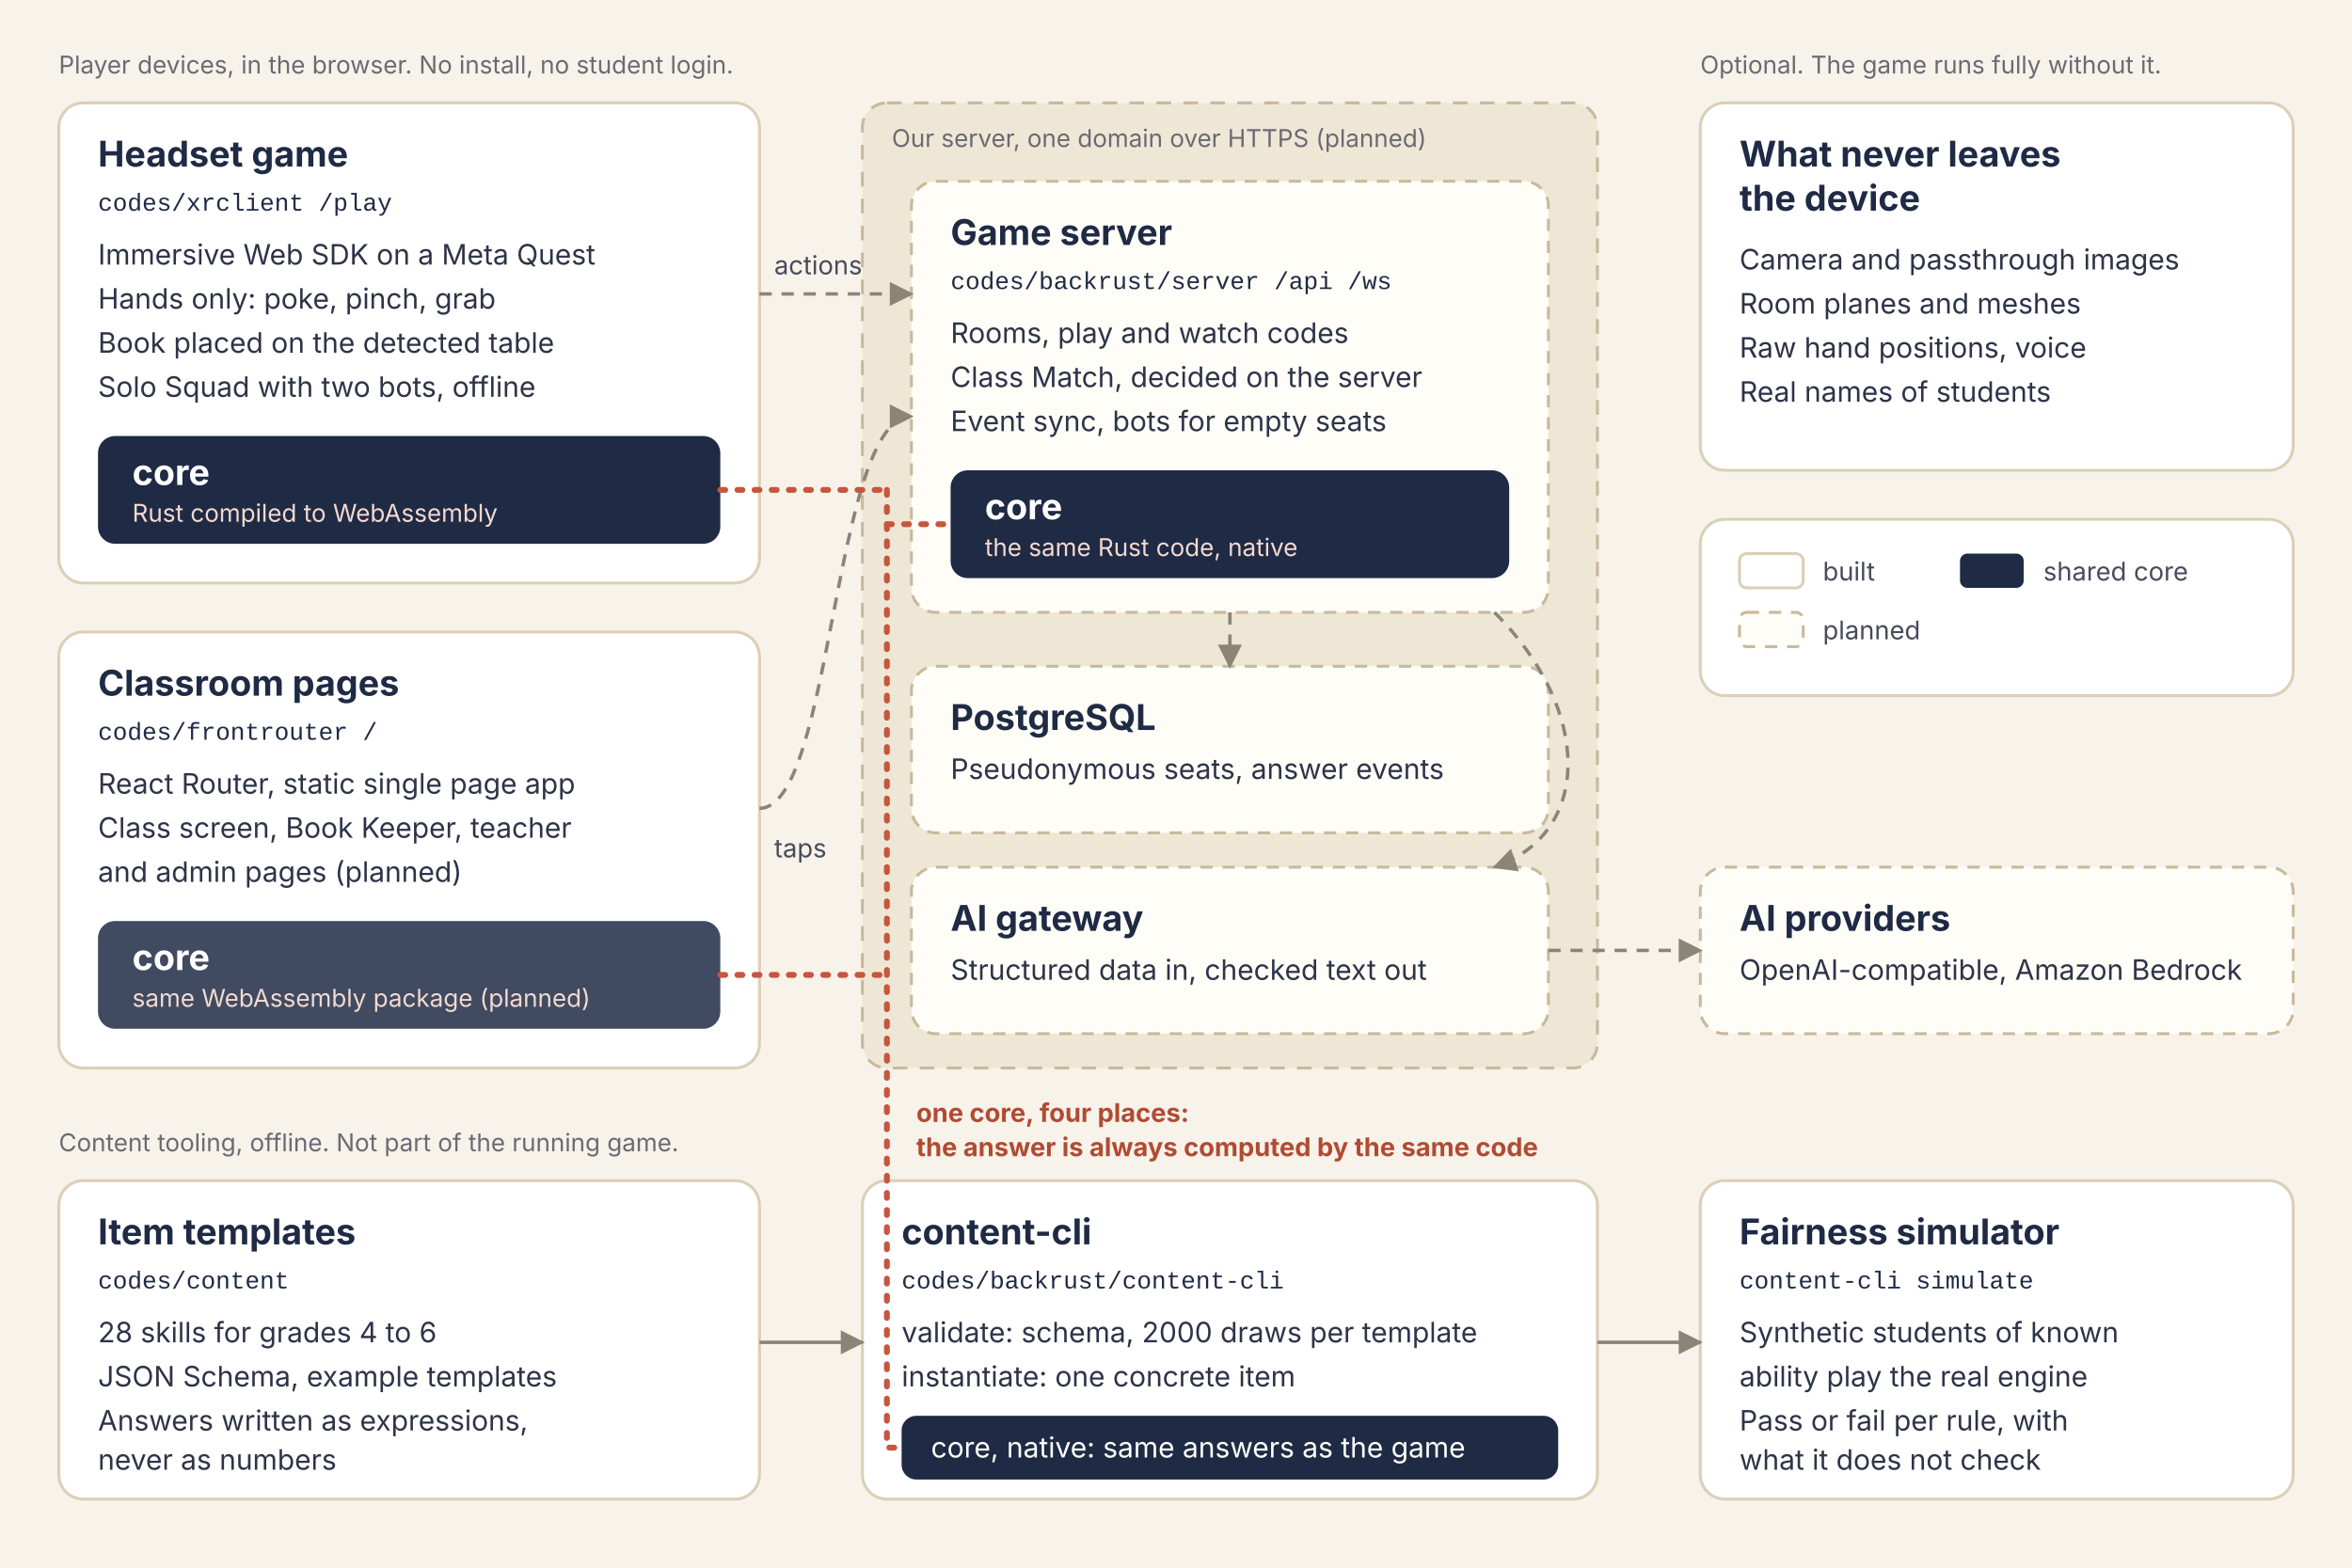
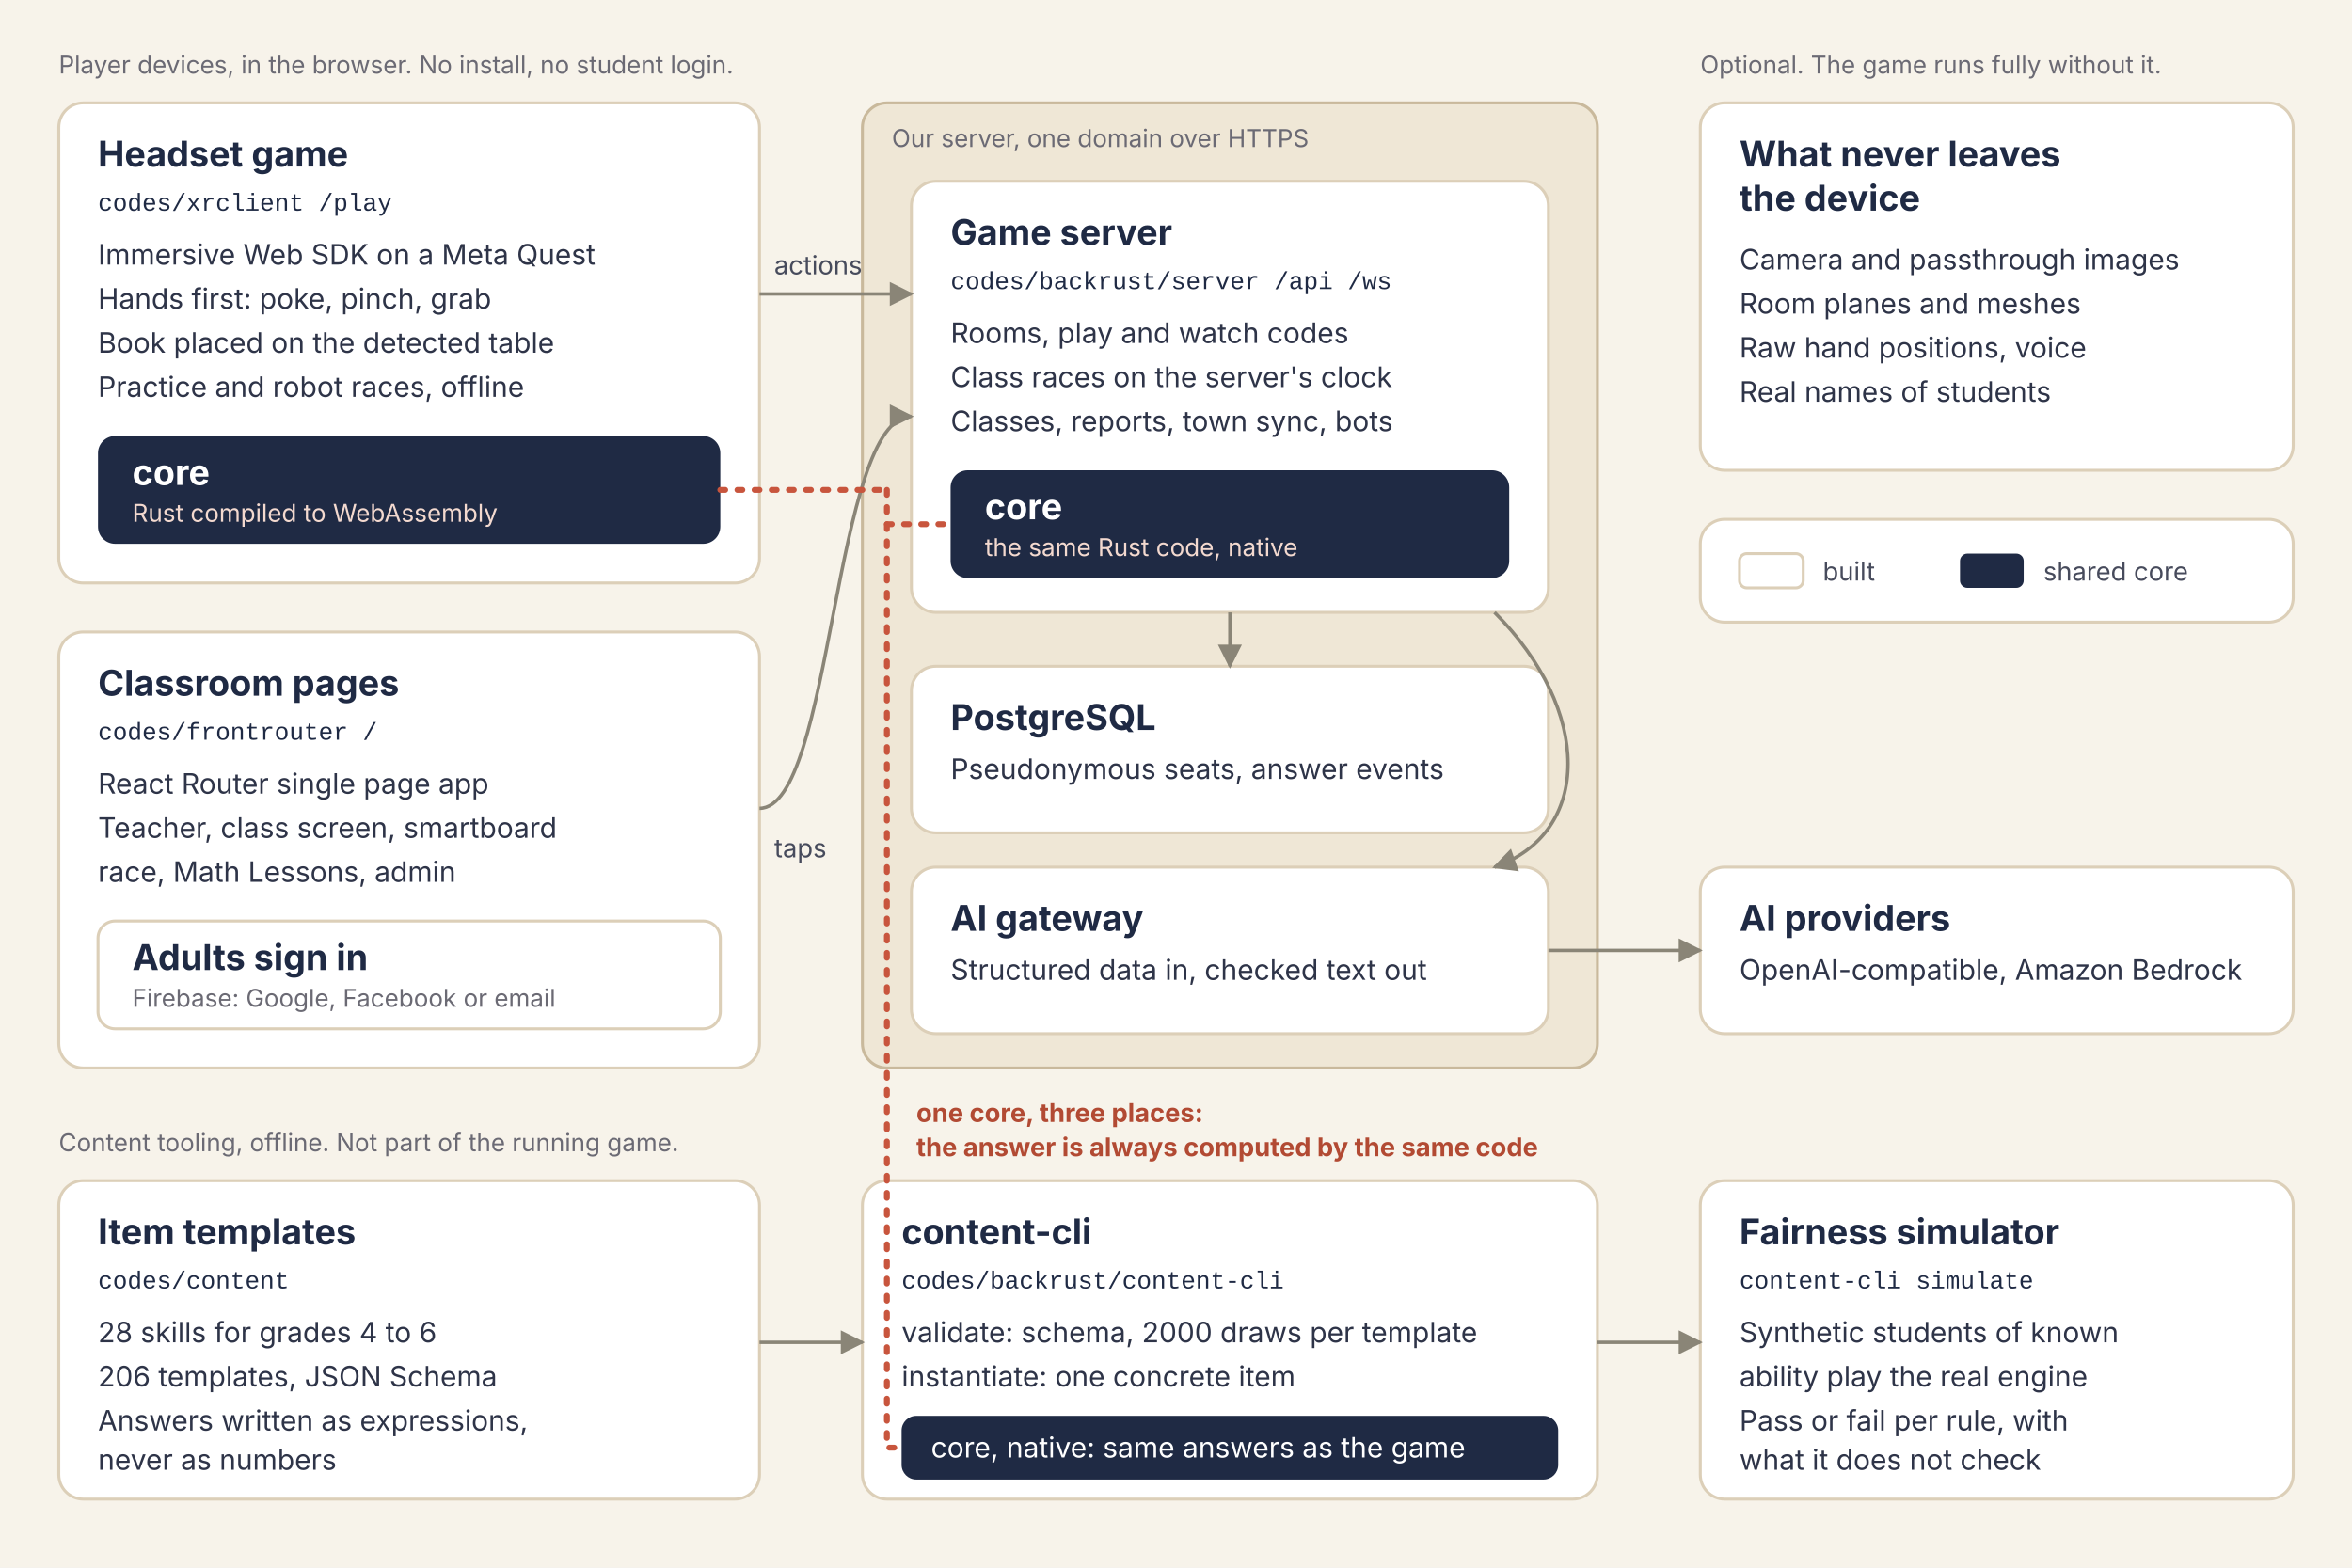
<svg xmlns="http://www.w3.org/2000/svg" viewBox="0 0 960 640" width="960" height="640" role="img" aria-labelledby="title desc">
  <defs>
    <style>
      .b   { font-family: Inter, "Segoe UI", system-ui, sans-serif; font-size: 11.5px; fill: #2e3448; }
      .h   { font-family: Inter, "Segoe UI", system-ui, sans-serif; font-size: 14.5px; font-weight: 650; fill: #1f2a44; }
      .s   { font-family: Inter, "Segoe UI", system-ui, sans-serif; font-size: 10px; fill: #6b6a74; }
      .lbl { font-family: Inter, "Segoe UI", system-ui, sans-serif; font-size: 10.5px; fill: #474b5c; }
      .lblk{ font-family: Inter, "Segoe UI", system-ui, sans-serif; font-size: 10.5px; font-weight: 650; fill: #b24a33; }
      .m   { font-family: "SFMono-Regular", Consolas, "Liberation Mono", monospace; font-size: 10px; fill: #1f2a44; }
      .on-dark      { fill: #ffffff; }
      .on-dark-soft { fill: #f3d9cf; }
      .box  { fill: #ffffff; stroke: #dccfb8; stroke-width: 1.2; }
-       .plan { fill: #fffdf8; stroke: #c9b99c; stroke-width: 1.2; stroke-dasharray: 5 4; }
+       .plan { fill: #ffffff; stroke: #dccfb8; stroke-width: 1.2; }
      .arr  { stroke: #8a8577; stroke-width: 1.4; fill: none; }
-       .arrp { stroke: #8a8577; stroke-width: 1.4; fill: none; stroke-dasharray: 5 4; }
+       .arrp { stroke: #8a8577; stroke-width: 1.4; fill: none; }
      .arrk { stroke: #c8553d; stroke-width: 2.4; fill: none; stroke-dasharray: 2 5; stroke-linecap: round; }
    </style>
    <marker id="a" viewBox="0 0 10 10" refX="9" refY="5" markerWidth="7" markerHeight="7" orient="auto-start-reverse">
      <path d="M 0 0 L 10 5 L 0 10 z" fill="#8a8577" />
    </marker>
  </defs>
  <rect width="960" height="640" fill="#f7f3ea" />
  <text class="s" x="24" y="30">Player devices, in the browser. No install, no student login.</text>
  <rect class="box" x="24" y="42" width="286" height="196" rx="10" />
  <text class="h" x="40" y="68">Headset game</text>
  <text class="m" x="40" y="86">codes/xrclient  /play</text>
  <text class="b" x="40" y="108">Immersive Web SDK on a Meta Quest</text>
-   <text class="b" x="40" y="126">Hands only: poke, pinch, grab</text>
+   <text class="b" x="40" y="126">Hands first: poke, pinch, grab</text>
  <text class="b" x="40" y="144">Book placed on the detected table</text>
-   <text class="b" x="40" y="162">Solo Squad with two bots, offline</text>
+   <text class="b" x="40" y="162">Practice and robot races, offline</text>
  <rect x="40" y="178" width="254" height="44" rx="7" fill="#1f2a44" />
  <text class="h on-dark" x="54" y="198">core</text>
  <text class="s on-dark-soft" x="54" y="213">Rust compiled to WebAssembly</text>
  <rect class="box" x="24" y="258" width="286" height="178" rx="10" />
  <text class="h" x="40" y="284">Classroom pages</text>
  <text class="m" x="40" y="302">codes/frontrouter  /</text>
-   <text class="b" x="40" y="324">React Router, static single page app</text>
-   <text class="b" x="40" y="342">Class screen, Book Keeper, teacher</text>
-   <text class="b" x="40" y="360">and admin pages (planned)</text>
-   <rect x="40" y="376" width="254" height="44" rx="7" fill="#1f2a44" opacity="0.85" />
-   <text class="h on-dark" x="54" y="396">core</text>
-   <text class="s on-dark-soft" x="54" y="411">same WebAssembly package (planned)</text>
-   <rect x="352" y="42" width="300" height="394" rx="10" fill="#efe7d6" stroke="#c9b99c" stroke-width="1.2" stroke-dasharray="6 5" />
-   <text class="s" x="364" y="60">Our server, one domain over HTTPS (planned)</text>
+   <text class="b" x="40" y="324">React Router single page app</text>
+   <text class="b" x="40" y="342">Teacher, class screen, smartboard</text>
+   <text class="b" x="40" y="360">race, Math Lessons, admin</text>
+   <rect class="box" x="40" y="376" width="254" height="44" rx="7" />
+   <text class="h" x="54" y="396">Adults sign in</text>
+   <text class="s" x="54" y="411">Firebase: Google, Facebook or email</text>
+   <rect x="352" y="42" width="300" height="394" rx="10" fill="#efe7d6" stroke="#c9b99c" stroke-width="1.2" />
+   <text class="s" x="364" y="60">Our server, one domain over HTTPS</text>
  <rect class="plan" x="372" y="74" width="260" height="176" rx="10" />
  <text class="h" x="388" y="100">Game server</text>
  <text class="m" x="388" y="118">codes/backrust/server  /api  /ws</text>
  <text class="b" x="388" y="140">Rooms, play and watch codes</text>
-   <text class="b" x="388" y="158">Class Match, decided on the server</text>
-   <text class="b" x="388" y="176">Event sync, bots for empty seats</text>
+   <text class="b" x="388" y="158">Class races on the server's clock</text>
+   <text class="b" x="388" y="176">Classes, reports, town sync, bots</text>
  <rect x="388" y="192" width="228" height="44" rx="7" fill="#1f2a44" />
  <text class="h on-dark" x="402" y="212">core</text>
  <text class="s on-dark-soft" x="402" y="227">the same Rust code, native</text>
  <rect class="plan" x="372" y="272" width="260" height="68" rx="10" />
  <text class="h" x="388" y="298">PostgreSQL</text>
  <text class="b" x="388" y="318">Pseudonymous seats, answer events</text>
  <rect class="plan" x="372" y="354" width="260" height="68" rx="10" />
  <text class="h" x="388" y="380">AI gateway</text>
  <text class="b" x="388" y="400">Structured data in, checked text out</text>
  <text class="s" x="694" y="30">Optional. The game runs fully without it.</text>
  <rect class="plan" x="694" y="354" width="242" height="68" rx="10" />
  <text class="h" x="710" y="380">AI providers</text>
  <text class="b" x="710" y="400">OpenAI-compatible, Amazon Bedrock</text>
  <rect class="box" x="694" y="42" width="242" height="150" rx="10" />
  <text class="h" x="710" y="68">What never leaves</text>
  <text class="h" x="710" y="86">the device</text>
  <text class="b" x="710" y="110">Camera and passthrough images</text>
  <text class="b" x="710" y="128">Room planes and meshes</text>
  <text class="b" x="710" y="146">Raw hand positions, voice</text>
  <text class="b" x="710" y="164">Real names of students</text>
  <path class="arrp" marker-end="url(#a)" d="M 310 120 L 372 120" />
  <text class="lbl" x="316" y="112">actions</text>
  <path class="arrp" marker-end="url(#a)" d="M 310 330 C 340 330 340 170 372 170" />
  <text class="lbl" x="316" y="350">taps</text>
  <path class="arrp" marker-end="url(#a)" d="M 502 250 L 502 272" />
  <path class="arrp" marker-end="url(#a)" d="M 632 388 L 694 388" />
  <path class="arrp" marker-end="url(#a)" d="M 610 250 C 650 290 650 340 610 354" />
  <text class="s" x="24" y="470">Content tooling, offline. Not part of the running game.</text>
  <rect class="box" x="24" y="482" width="286" height="130" rx="10" />
  <text class="h" x="40" y="508">Item templates</text>
  <text class="m" x="40" y="526">codes/content</text>
  <text class="b" x="40" y="548">28 skills for grades 4 to 6</text>
-   <text class="b" x="40" y="566">JSON Schema, example templates</text>
+   <text class="b" x="40" y="566">206 templates, JSON Schema</text>
  <text class="b" x="40" y="584">Answers written as expressions,</text>
  <text class="b" x="40" y="600">never as numbers</text>
  <rect class="box" x="352" y="482" width="300" height="130" rx="10" />
  <text class="h" x="368" y="508">content-cli</text>
  <text class="m" x="368" y="526">codes/backrust/content-cli</text>
  <text class="b" x="368" y="548">validate: schema, 2000 draws per template</text>
  <text class="b" x="368" y="566">instantiate: one concrete item</text>
  <rect x="368" y="578" width="268" height="26" rx="6" fill="#1f2a44" />
  <text class="b on-dark" x="380" y="595">core, native: same answers as the game</text>
  <rect class="box" x="694" y="482" width="242" height="130" rx="10" />
  <text class="h" x="710" y="508">Fairness simulator</text>
  <text class="m" x="710" y="526">content-cli simulate</text>
  <text class="b" x="710" y="548">Synthetic students of known</text>
  <text class="b" x="710" y="566">ability play the real engine</text>
  <text class="b" x="710" y="584">Pass or fail per rule, with</text>
  <text class="b" x="710" y="600">what it does not check</text>
  <path class="arr" marker-end="url(#a)" d="M 310 548 L 352 548" />
  <path class="arr" marker-end="url(#a)" d="M 652 548 L 694 548" />
  <path class="arrk" d="M 294 200 L 362 200" />
-   <path class="arrk" d="M 294 398 L 362 398" />
  <path class="arrk" d="M 362 200 L 362 591 L 368 591" />
  <path class="arrk" d="M 362 214 L 388 214" />
-   <text class="lblk" x="374" y="458">one core, four places:</text>
+   <text class="lblk" x="374" y="458">one core, three places:</text>
  <text class="lblk" x="374" y="472">the answer is always computed by the same code</text>
-   <rect class="box" x="694" y="212" width="242" height="72" rx="10" />
+   <rect class="box" x="694" y="212" width="242" height="42" rx="10" />
  <rect x="710" y="226" width="26" height="14" rx="3" fill="#ffffff" stroke="#dccfb8" stroke-width="1.2" />
  <text class="lbl" x="744" y="237">built</text>
-   <rect x="710" y="250" width="26" height="14" rx="3" fill="#fffdf8" stroke="#c9b99c" stroke-width="1.2" stroke-dasharray="5 4" />
-   <text class="lbl" x="744" y="261">planned</text>
  <rect x="800" y="226" width="26" height="14" rx="3" fill="#1f2a44" />
  <text class="lbl" x="834" y="237">shared core</text>
</svg>
